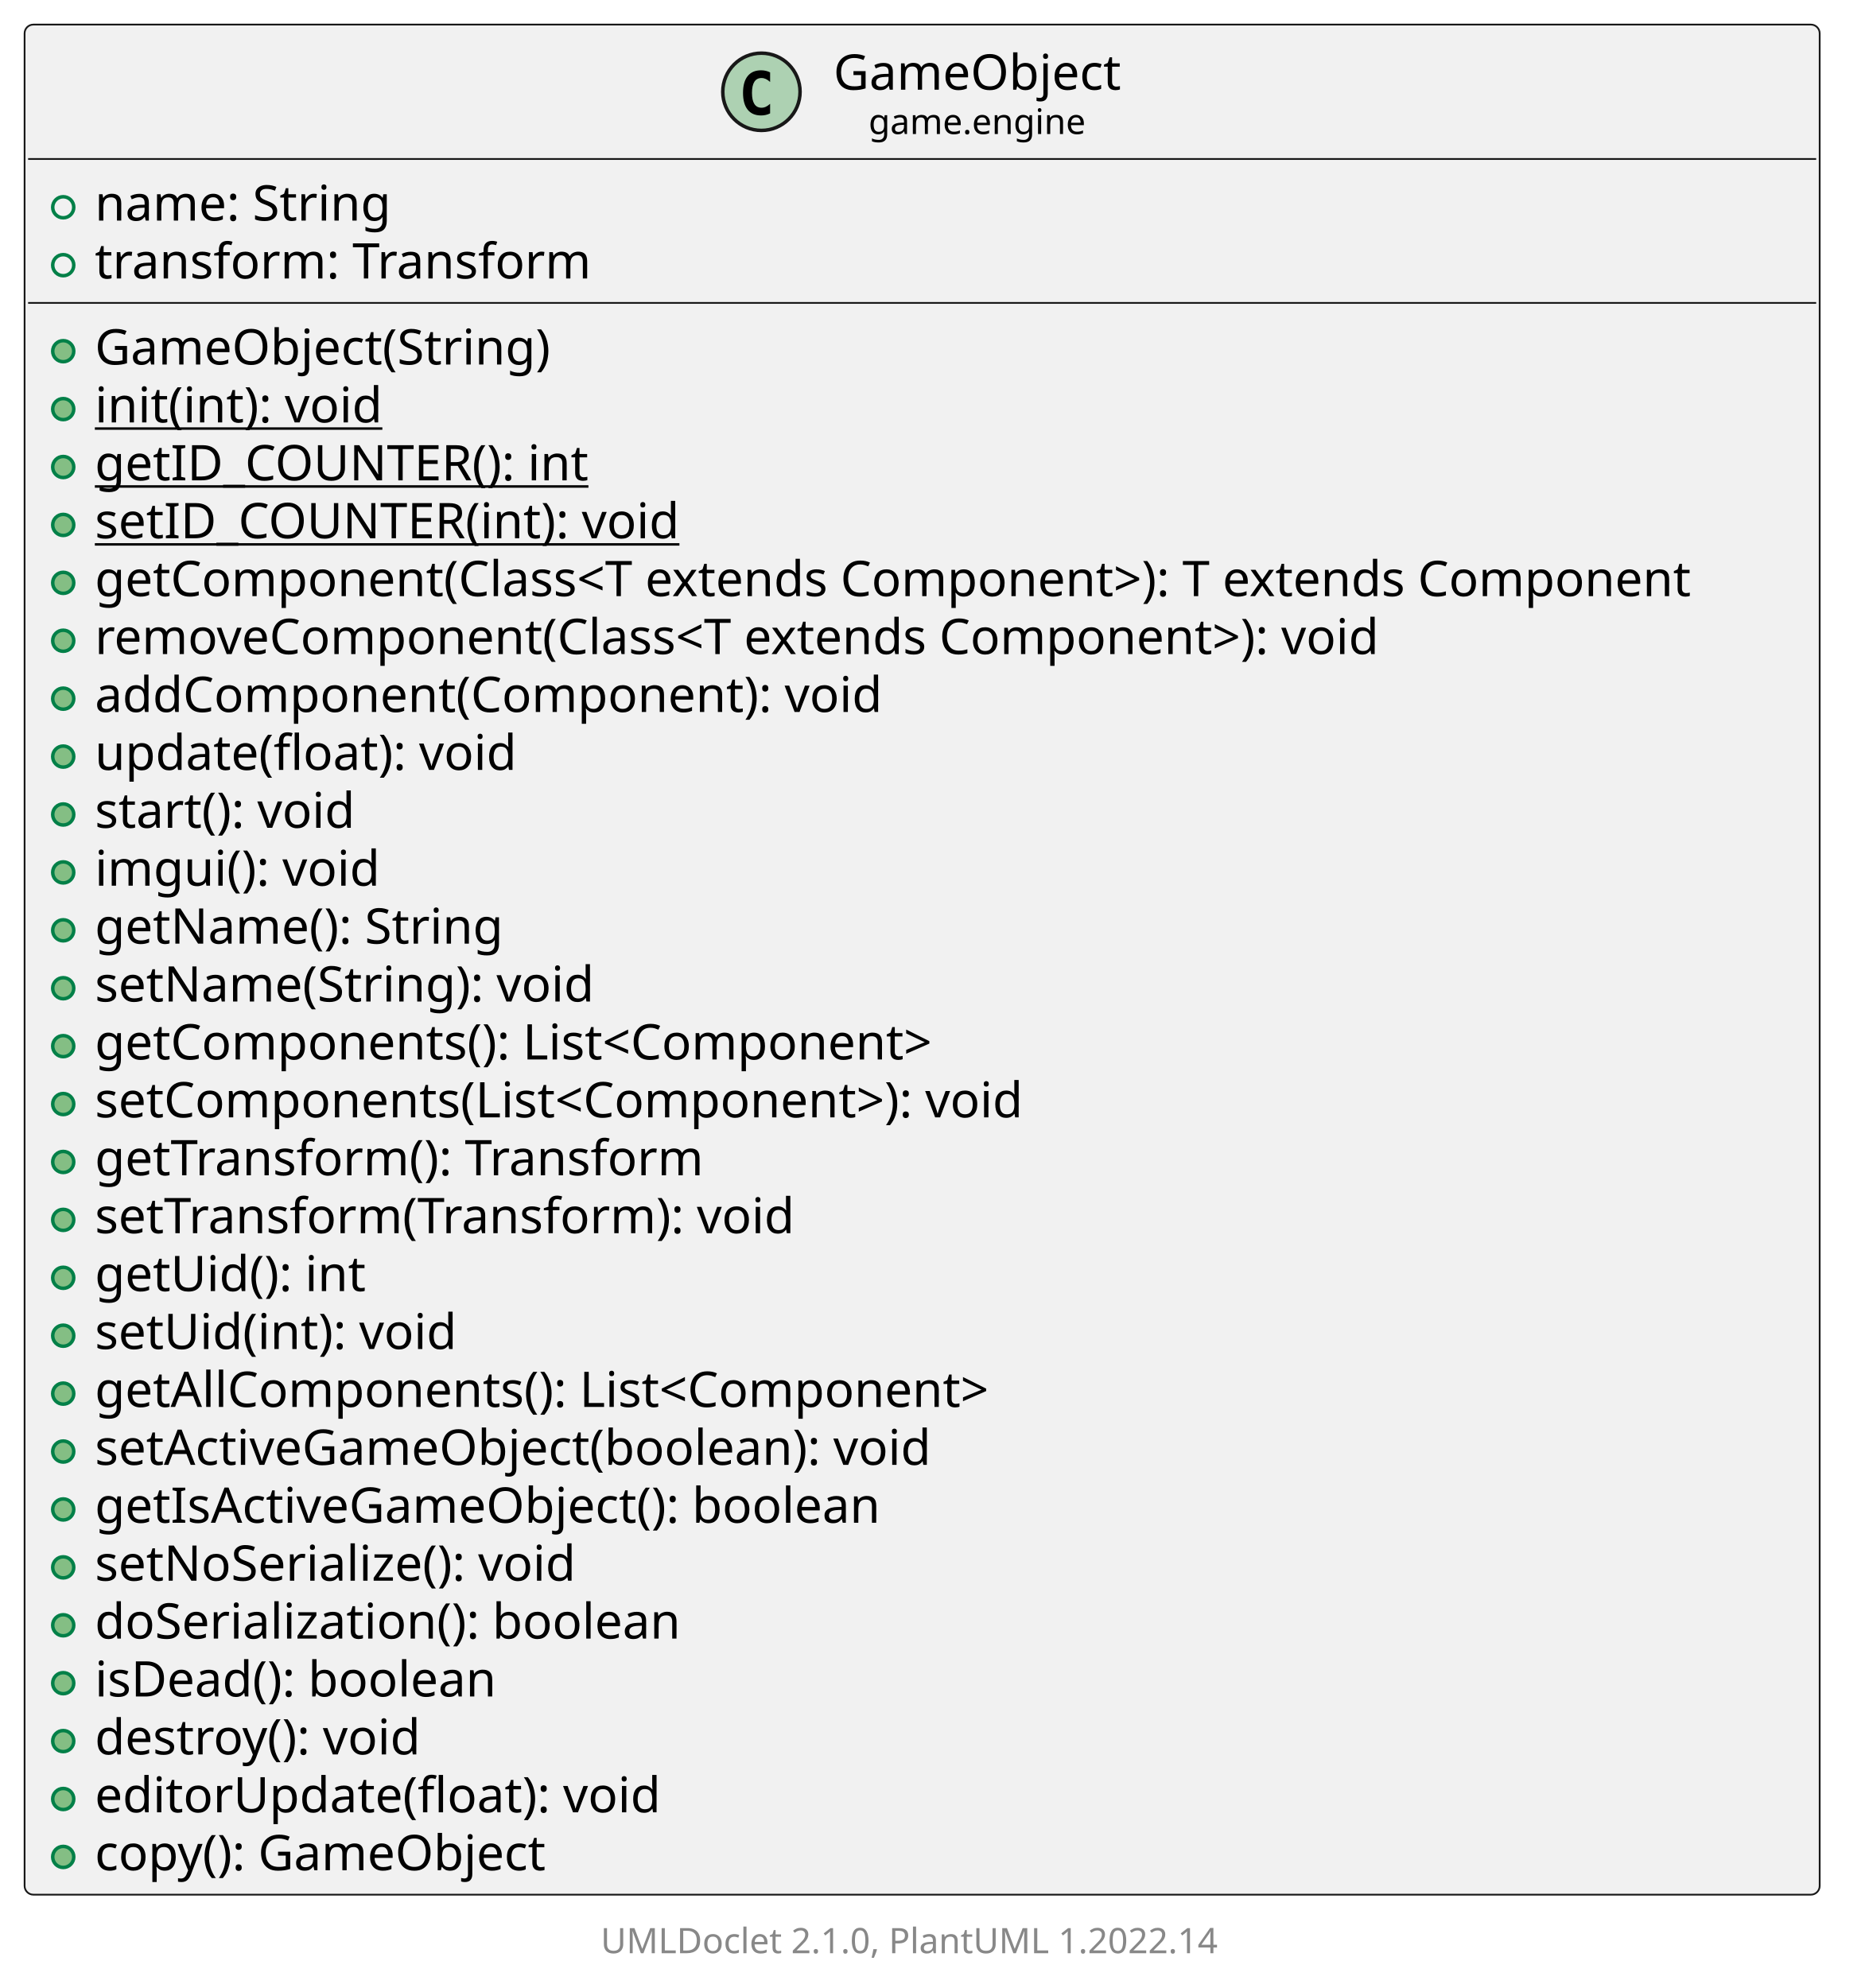
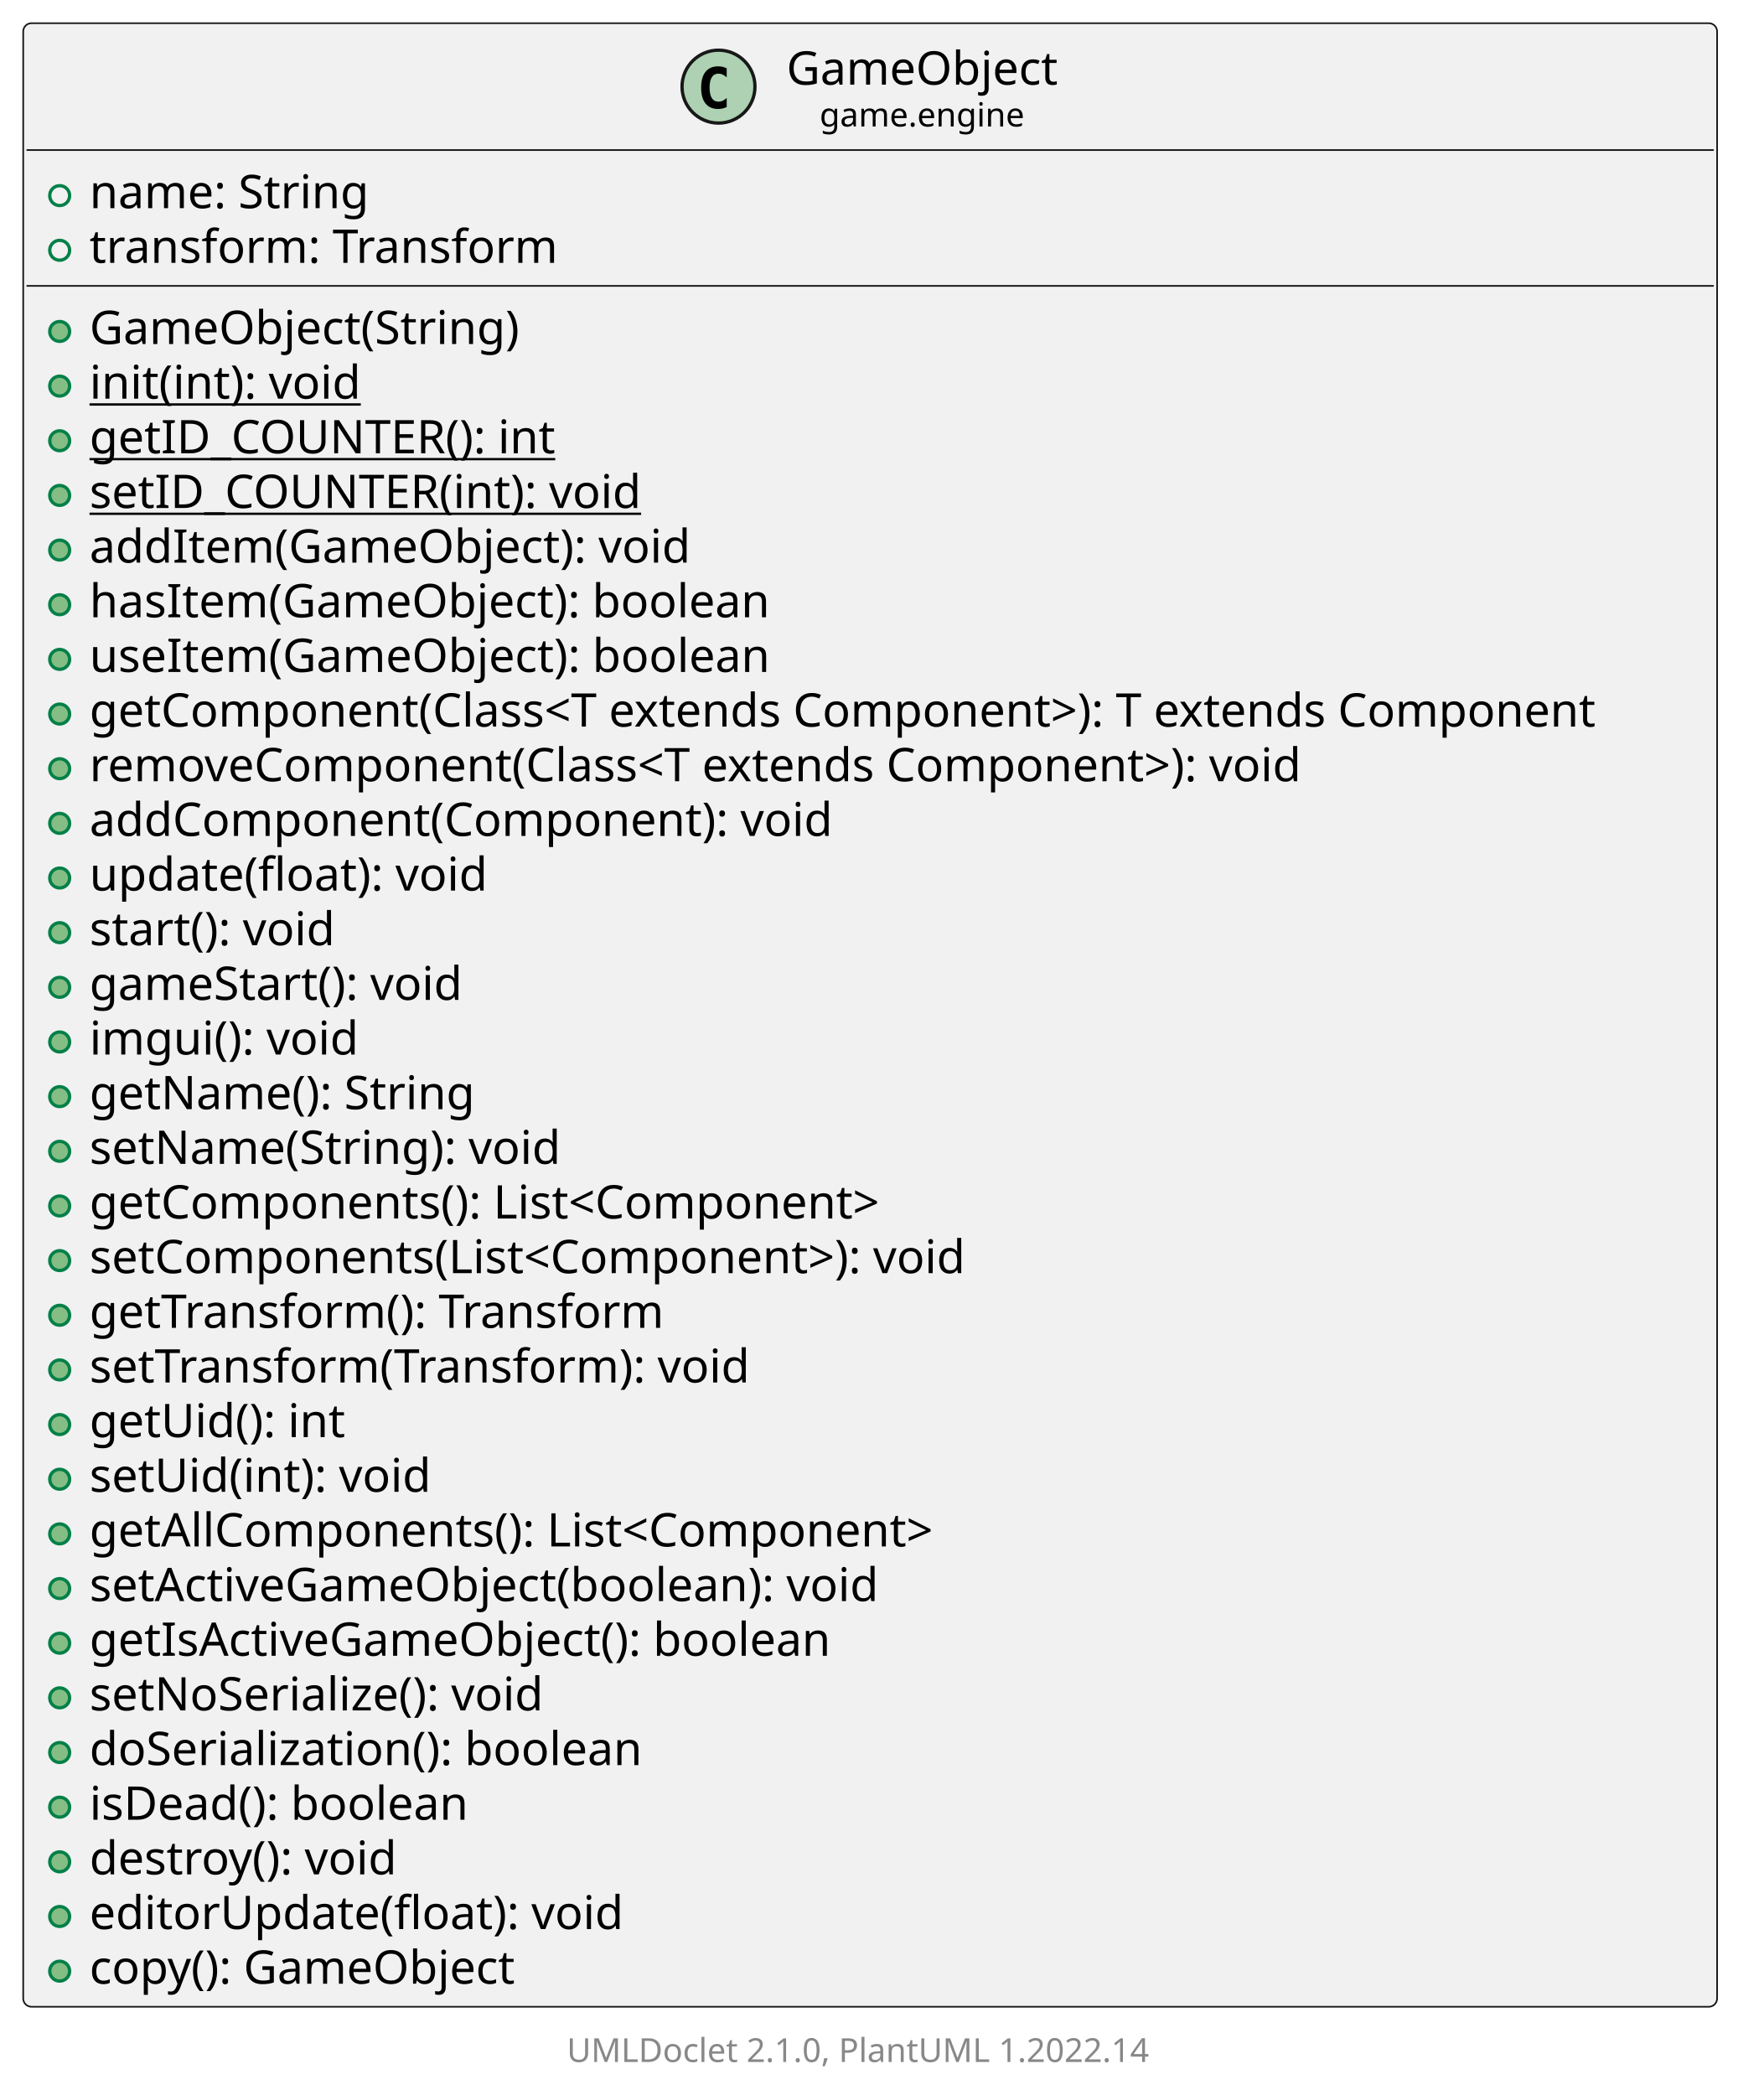
- <svg xmlns="http://www.w3.org/2000/svg" xmlns:xlink="http://www.w3.org/1999/xlink" contentStyleType="text/css" height="566px" preserveAspectRatio="none" style="width:532px;height:566px;background:#FFFFFF;" version="1.1" viewBox="0 0 532 566" width="532px" zoomAndPan="magnify">
+ <svg xmlns="http://www.w3.org/2000/svg" xmlns:xlink="http://www.w3.org/1999/xlink" contentStyleType="text/css" height="632px" preserveAspectRatio="none" style="width:532px;height:632px;background:#FFFFFF;" version="1.1" viewBox="0 0 532 632" width="532px" zoomAndPan="magnify">
  <defs />
  <g>
    <a href="GameObject.html" target="_top" title="GameObject.html" xlink:actuate="onRequest" xlink:href="GameObject.html" xlink:show="new" xlink:title="GameObject.html" xlink:type="simple">
      <g id="elem_game.engine.GameObject">
-         <rect codeLine="5" fill="#F1F1F1" height="532.426" id="game.engine.GameObject" rx="2.5" ry="2.5" style="stroke:#181818;stroke-width:0.5;" width="511" x="7" y="7" />
+         <rect codeLine="5" fill="#F1F1F1" height="598.379" id="game.engine.GameObject" rx="2.5" ry="2.5" style="stroke:#181818;stroke-width:0.5;" width="511" x="7" y="7" />
        <ellipse cx="216.75" cy="26.133" fill="#ADD1B2" rx="11" ry="11" style="stroke:#181818;stroke-width:1.0;" />
        <path d="M219.223,32.276 Q218.642,32.575 218.003,32.724 Q217.364,32.873 216.658,32.873 Q214.151,32.873 212.832,31.222 Q211.512,29.57 211.512,26.449 Q211.512,23.319 212.832,21.668 Q214.151,20.016 216.658,20.016 Q217.364,20.016 218.011,20.165 Q218.659,20.314 219.223,20.613 L219.223,23.336 Q218.592,22.755 217.999,22.485 Q217.405,22.215 216.774,22.215 Q215.43,22.215 214.745,23.282 Q214.06,24.349 214.06,26.449 Q214.06,28.541 214.745,29.607 Q215.43,30.674 216.774,30.674 Q217.405,30.674 217.999,30.404 Q218.592,30.134 219.223,29.553 Z " fill="#000000" />
        <text fill="#000000" font-family="sans-serif" font-size="14" lengthAdjust="spacing" textLength="83" x="237.25" y="25.535">GameObject</text>
        <text fill="#000000" font-family="sans-serif" font-size="10" lengthAdjust="spacing" textLength="63" x="247.25" y="38.156">game.engine</text>
        <line style="stroke:#181818;stroke-width:0.5;" x1="8" x2="517" y1="45.266" y2="45.266" />
        <ellipse cx="18" cy="59.01" fill="none" rx="3" ry="3" style="stroke:#038048;stroke-width:1.0;" />
        <text fill="#000000" font-family="sans-serif" font-size="14" lengthAdjust="spacing" textLength="87" x="27" y="62.801">name: String</text>
        <ellipse cx="18" cy="75.498" fill="none" rx="3" ry="3" style="stroke:#038048;stroke-width:1.0;" />
        <text fill="#000000" font-family="sans-serif" font-size="14" lengthAdjust="spacing" textLength="148" x="27" y="79.289">transform: Transform</text>
        <line style="stroke:#181818;stroke-width:0.5;" x1="8" x2="517" y1="86.242" y2="86.242" />
        <ellipse cx="18" cy="99.986" fill="#84BE84" rx="3" ry="3" style="stroke:#038048;stroke-width:1.0;" />
        <text fill="#000000" font-family="sans-serif" font-size="14" lengthAdjust="spacing" textLength="134" x="27" y="103.777">GameObject(String)</text>
        <ellipse cx="18" cy="116.475" fill="#84BE84" rx="3" ry="3" style="stroke:#038048;stroke-width:1.0;" />
        <text fill="#000000" font-family="sans-serif" font-size="14" lengthAdjust="spacing" text-decoration="underline" textLength="87" x="27" y="120.266">init(int): void</text>
        <ellipse cx="18" cy="132.963" fill="#84BE84" rx="3" ry="3" style="stroke:#038048;stroke-width:1.0;" />
        <text fill="#000000" font-family="sans-serif" font-size="14" lengthAdjust="spacing" text-decoration="underline" textLength="146" x="27" y="136.754">getID_COUNTER(): int</text>
        <ellipse cx="18" cy="149.451" fill="#84BE84" rx="3" ry="3" style="stroke:#038048;stroke-width:1.0;" />
        <text fill="#000000" font-family="sans-serif" font-size="14" lengthAdjust="spacing" text-decoration="underline" textLength="173" x="27" y="153.242">setID_COUNTER(int): void</text>
        <ellipse cx="18" cy="165.94" fill="#84BE84" rx="3" ry="3" style="stroke:#038048;stroke-width:1.0;" />
-         <text fill="#000000" font-family="sans-serif" font-size="14" lengthAdjust="spacing" textLength="485" x="27" y="169.731">getComponent(Class&lt;T extends Component&gt;): T extends Component</text>
+         <text fill="#000000" font-family="sans-serif" font-size="14" lengthAdjust="spacing" textLength="186" x="27" y="169.731">addItem(GameObject): void</text>
        <ellipse cx="18" cy="182.428" fill="#84BE84" rx="3" ry="3" style="stroke:#038048;stroke-width:1.0;" />
-         <text fill="#000000" font-family="sans-serif" font-size="14" lengthAdjust="spacing" textLength="390" x="27" y="186.219">removeComponent(Class&lt;T extends Component&gt;): void</text>
+         <text fill="#000000" font-family="sans-serif" font-size="14" lengthAdjust="spacing" textLength="211" x="27" y="186.219">hasItem(GameObject): boolean</text>
        <ellipse cx="18" cy="198.916" fill="#84BE84" rx="3" ry="3" style="stroke:#038048;stroke-width:1.0;" />
-         <text fill="#000000" font-family="sans-serif" font-size="14" lengthAdjust="spacing" textLength="235" x="27" y="202.707">addComponent(Component): void</text>
+         <text fill="#000000" font-family="sans-serif" font-size="14" lengthAdjust="spacing" textLength="211" x="27" y="202.707">useItem(GameObject): boolean</text>
        <ellipse cx="18" cy="215.404" fill="#84BE84" rx="3" ry="3" style="stroke:#038048;stroke-width:1.0;" />
-         <text fill="#000000" font-family="sans-serif" font-size="14" lengthAdjust="spacing" textLength="126" x="27" y="219.195">update(float): void</text>
+         <text fill="#000000" font-family="sans-serif" font-size="14" lengthAdjust="spacing" textLength="485" x="27" y="219.195">getComponent(Class&lt;T extends Component&gt;): T extends Component</text>
        <ellipse cx="18" cy="231.893" fill="#84BE84" rx="3" ry="3" style="stroke:#038048;stroke-width:1.0;" />
-         <text fill="#000000" font-family="sans-serif" font-size="14" lengthAdjust="spacing" textLength="78" x="27" y="235.684">start(): void</text>
+         <text fill="#000000" font-family="sans-serif" font-size="14" lengthAdjust="spacing" textLength="390" x="27" y="235.684">removeComponent(Class&lt;T extends Component&gt;): void</text>
        <ellipse cx="18" cy="248.381" fill="#84BE84" rx="3" ry="3" style="stroke:#038048;stroke-width:1.0;" />
-         <text fill="#000000" font-family="sans-serif" font-size="14" lengthAdjust="spacing" textLength="86" x="27" y="252.172">imgui(): void</text>
+         <text fill="#000000" font-family="sans-serif" font-size="14" lengthAdjust="spacing" textLength="235" x="27" y="252.172">addComponent(Component): void</text>
        <ellipse cx="18" cy="264.869" fill="#84BE84" rx="3" ry="3" style="stroke:#038048;stroke-width:1.0;" />
-         <text fill="#000000" font-family="sans-serif" font-size="14" lengthAdjust="spacing" textLength="120" x="27" y="268.66">getName(): String</text>
+         <text fill="#000000" font-family="sans-serif" font-size="14" lengthAdjust="spacing" textLength="126" x="27" y="268.66">update(float): void</text>
        <ellipse cx="18" cy="281.357" fill="#84BE84" rx="3" ry="3" style="stroke:#038048;stroke-width:1.0;" />
-         <text fill="#000000" font-family="sans-serif" font-size="14" lengthAdjust="spacing" textLength="147" x="27" y="285.148">setName(String): void</text>
+         <text fill="#000000" font-family="sans-serif" font-size="14" lengthAdjust="spacing" textLength="78" x="27" y="285.148">start(): void</text>
        <ellipse cx="18" cy="297.846" fill="#84BE84" rx="3" ry="3" style="stroke:#038048;stroke-width:1.0;" />
-         <text fill="#000000" font-family="sans-serif" font-size="14" lengthAdjust="spacing" textLength="254" x="27" y="301.637">getComponents(): List&lt;Component&gt;</text>
+         <text fill="#000000" font-family="sans-serif" font-size="14" lengthAdjust="spacing" textLength="117" x="27" y="301.637">gameStart(): void</text>
        <ellipse cx="18" cy="314.334" fill="#84BE84" rx="3" ry="3" style="stroke:#038048;stroke-width:1.0;" />
-         <text fill="#000000" font-family="sans-serif" font-size="14" lengthAdjust="spacing" textLength="281" x="27" y="318.125">setComponents(List&lt;Component&gt;): void</text>
+         <text fill="#000000" font-family="sans-serif" font-size="14" lengthAdjust="spacing" textLength="86" x="27" y="318.125">imgui(): void</text>
        <ellipse cx="18" cy="330.822" fill="#84BE84" rx="3" ry="3" style="stroke:#038048;stroke-width:1.0;" />
-         <text fill="#000000" font-family="sans-serif" font-size="14" lengthAdjust="spacing" textLength="184" x="27" y="334.613">getTransform(): Transform</text>
+         <text fill="#000000" font-family="sans-serif" font-size="14" lengthAdjust="spacing" textLength="120" x="27" y="334.613">getName(): String</text>
        <ellipse cx="18" cy="347.31" fill="#84BE84" rx="3" ry="3" style="stroke:#038048;stroke-width:1.0;" />
-         <text fill="#000000" font-family="sans-serif" font-size="14" lengthAdjust="spacing" textLength="211" x="27" y="351.102">setTransform(Transform): void</text>
+         <text fill="#000000" font-family="sans-serif" font-size="14" lengthAdjust="spacing" textLength="147" x="27" y="351.102">setName(String): void</text>
        <ellipse cx="18" cy="363.799" fill="#84BE84" rx="3" ry="3" style="stroke:#038048;stroke-width:1.0;" />
-         <text fill="#000000" font-family="sans-serif" font-size="14" lengthAdjust="spacing" textLength="81" x="27" y="367.59">getUid(): int</text>
+         <text fill="#000000" font-family="sans-serif" font-size="14" lengthAdjust="spacing" textLength="254" x="27" y="367.59">getComponents(): List&lt;Component&gt;</text>
        <ellipse cx="18" cy="380.287" fill="#84BE84" rx="3" ry="3" style="stroke:#038048;stroke-width:1.0;" />
-         <text fill="#000000" font-family="sans-serif" font-size="14" lengthAdjust="spacing" textLength="108" x="27" y="384.078">setUid(int): void</text>
+         <text fill="#000000" font-family="sans-serif" font-size="14" lengthAdjust="spacing" textLength="281" x="27" y="384.078">setComponents(List&lt;Component&gt;): void</text>
        <ellipse cx="18" cy="396.775" fill="#84BE84" rx="3" ry="3" style="stroke:#038048;stroke-width:1.0;" />
-         <text fill="#000000" font-family="sans-serif" font-size="14" lengthAdjust="spacing" textLength="272" x="27" y="400.566">getAllComponents(): List&lt;Component&gt;</text>
+         <text fill="#000000" font-family="sans-serif" font-size="14" lengthAdjust="spacing" textLength="184" x="27" y="400.566">getTransform(): Transform</text>
        <ellipse cx="18" cy="413.264" fill="#84BE84" rx="3" ry="3" style="stroke:#038048;stroke-width:1.0;" />
-         <text fill="#000000" font-family="sans-serif" font-size="14" lengthAdjust="spacing" textLength="247" x="27" y="417.055">setActiveGameObject(boolean): void</text>
+         <text fill="#000000" font-family="sans-serif" font-size="14" lengthAdjust="spacing" textLength="211" x="27" y="417.055">setTransform(Transform): void</text>
        <ellipse cx="18" cy="429.752" fill="#84BE84" rx="3" ry="3" style="stroke:#038048;stroke-width:1.0;" />
-         <text fill="#000000" font-family="sans-serif" font-size="14" lengthAdjust="spacing" textLength="231" x="27" y="433.543">getIsActiveGameObject(): boolean</text>
+         <text fill="#000000" font-family="sans-serif" font-size="14" lengthAdjust="spacing" textLength="81" x="27" y="433.543">getUid(): int</text>
        <ellipse cx="18" cy="446.24" fill="#84BE84" rx="3" ry="3" style="stroke:#038048;stroke-width:1.0;" />
-         <text fill="#000000" font-family="sans-serif" font-size="14" lengthAdjust="spacing" textLength="144" x="27" y="450.031">setNoSerialize(): void</text>
+         <text fill="#000000" font-family="sans-serif" font-size="14" lengthAdjust="spacing" textLength="108" x="27" y="450.031">setUid(int): void</text>
        <ellipse cx="18" cy="462.728" fill="#84BE84" rx="3" ry="3" style="stroke:#038048;stroke-width:1.0;" />
-         <text fill="#000000" font-family="sans-serif" font-size="14" lengthAdjust="spacing" textLength="177" x="27" y="466.519">doSerialization(): boolean</text>
+         <text fill="#000000" font-family="sans-serif" font-size="14" lengthAdjust="spacing" textLength="272" x="27" y="466.519">getAllComponents(): List&lt;Component&gt;</text>
        <ellipse cx="18" cy="479.217" fill="#84BE84" rx="3" ry="3" style="stroke:#038048;stroke-width:1.0;" />
-         <text fill="#000000" font-family="sans-serif" font-size="14" lengthAdjust="spacing" textLength="120" x="27" y="483.008">isDead(): boolean</text>
+         <text fill="#000000" font-family="sans-serif" font-size="14" lengthAdjust="spacing" textLength="247" x="27" y="483.008">setActiveGameObject(boolean): void</text>
        <ellipse cx="18" cy="495.705" fill="#84BE84" rx="3" ry="3" style="stroke:#038048;stroke-width:1.0;" />
-         <text fill="#000000" font-family="sans-serif" font-size="14" lengthAdjust="spacing" textLength="98" x="27" y="499.496">destroy(): void</text>
+         <text fill="#000000" font-family="sans-serif" font-size="14" lengthAdjust="spacing" textLength="231" x="27" y="499.496">getIsActiveGameObject(): boolean</text>
        <ellipse cx="18" cy="512.193" fill="#84BE84" rx="3" ry="3" style="stroke:#038048;stroke-width:1.0;" />
-         <text fill="#000000" font-family="sans-serif" font-size="14" lengthAdjust="spacing" textLength="168" x="27" y="515.984">editorUpdate(float): void</text>
+         <text fill="#000000" font-family="sans-serif" font-size="14" lengthAdjust="spacing" textLength="144" x="27" y="515.984">setNoSerialize(): void</text>
        <ellipse cx="18" cy="528.682" fill="#84BE84" rx="3" ry="3" style="stroke:#038048;stroke-width:1.0;" />
-         <text fill="#000000" font-family="sans-serif" font-size="14" lengthAdjust="spacing" textLength="133" x="27" y="532.473">copy(): GameObject</text>
+         <text fill="#000000" font-family="sans-serif" font-size="14" lengthAdjust="spacing" textLength="177" x="27" y="532.473">doSerialization(): boolean</text>
+         <ellipse cx="18" cy="545.17" fill="#84BE84" rx="3" ry="3" style="stroke:#038048;stroke-width:1.0;" />
+         <text fill="#000000" font-family="sans-serif" font-size="14" lengthAdjust="spacing" textLength="120" x="27" y="548.961">isDead(): boolean</text>
+         <ellipse cx="18" cy="561.658" fill="#84BE84" rx="3" ry="3" style="stroke:#038048;stroke-width:1.0;" />
+         <text fill="#000000" font-family="sans-serif" font-size="14" lengthAdjust="spacing" textLength="98" x="27" y="565.449">destroy(): void</text>
+         <ellipse cx="18" cy="578.146" fill="#84BE84" rx="3" ry="3" style="stroke:#038048;stroke-width:1.0;" />
+         <text fill="#000000" font-family="sans-serif" font-size="14" lengthAdjust="spacing" textLength="168" x="27" y="581.938">editorUpdate(float): void</text>
+         <ellipse cx="18" cy="594.635" fill="#84BE84" rx="3" ry="3" style="stroke:#038048;stroke-width:1.0;" />
+         <text fill="#000000" font-family="sans-serif" font-size="14" lengthAdjust="spacing" textLength="133" x="27" y="598.426">copy(): GameObject</text>
      </g>
    </a>
-     <text fill="#888888" font-family="sans-serif" font-size="10" lengthAdjust="spacing" textLength="182" x="171" y="556.094">UMLDoclet 2.1.0, PlantUML 1.2022.14</text>
+     <text fill="#888888" font-family="sans-serif" font-size="10" lengthAdjust="spacing" textLength="182" x="171" y="622.047">UMLDoclet 2.1.0, PlantUML 1.2022.14</text>
  </g>
</svg>
